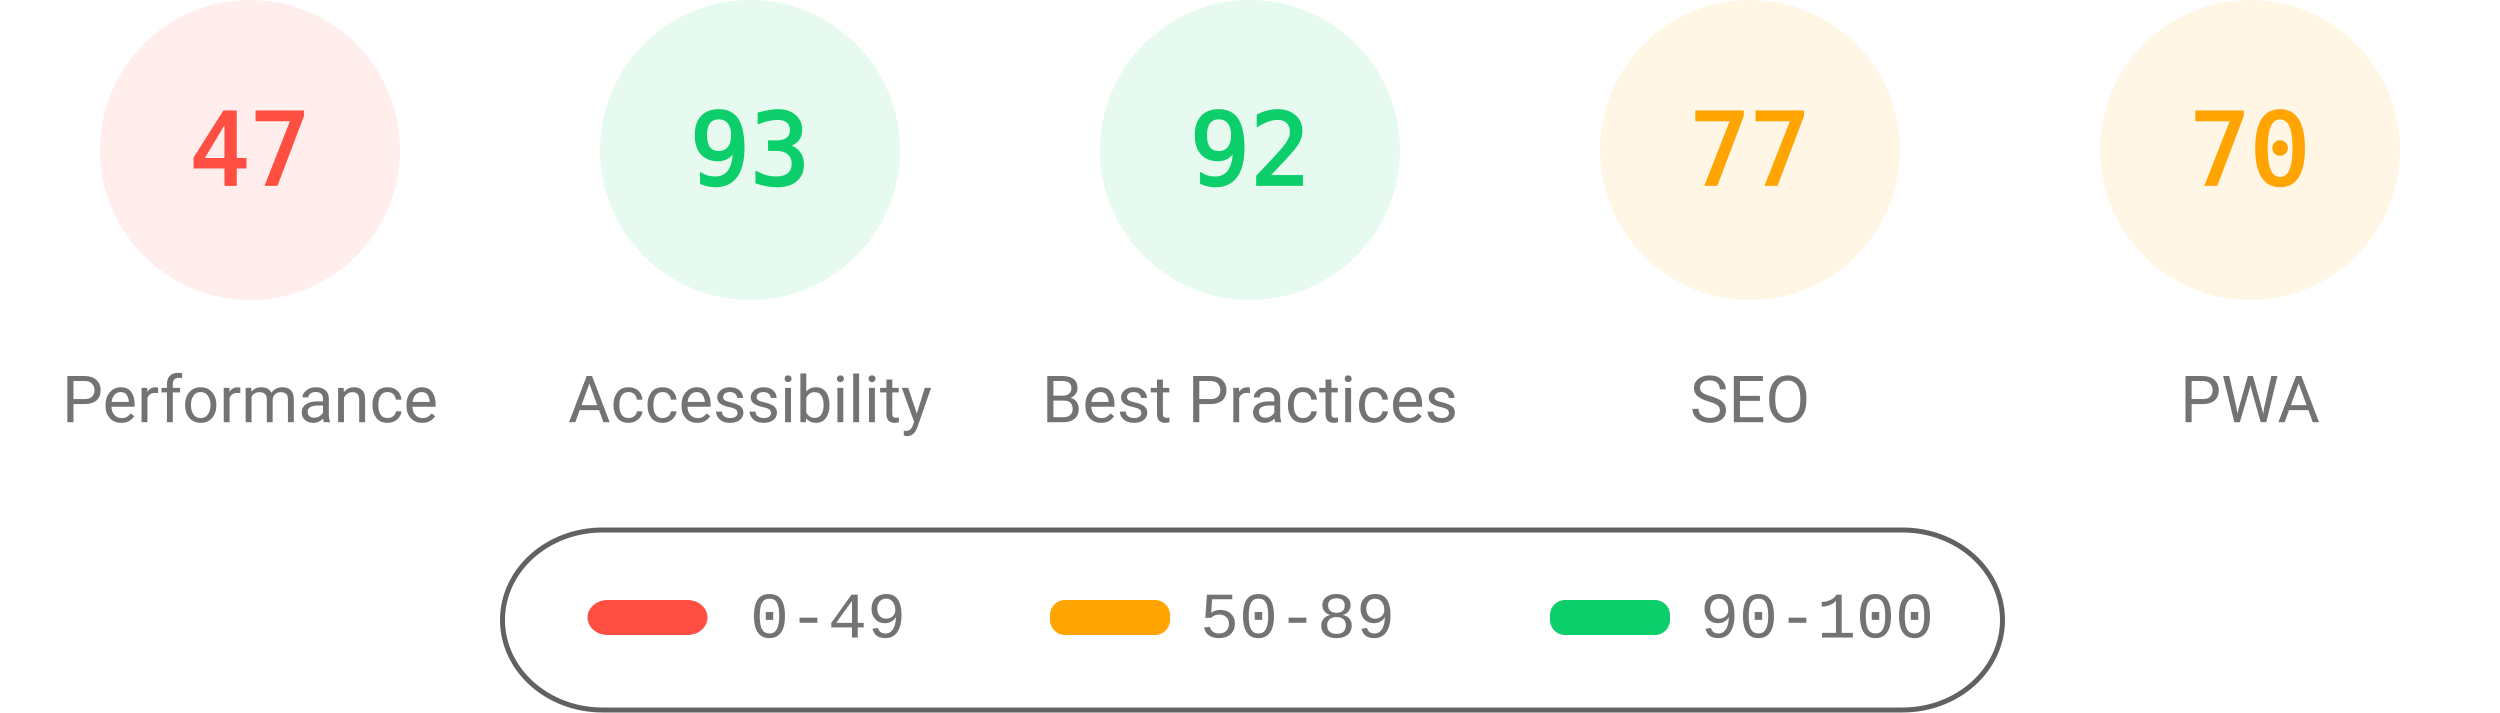
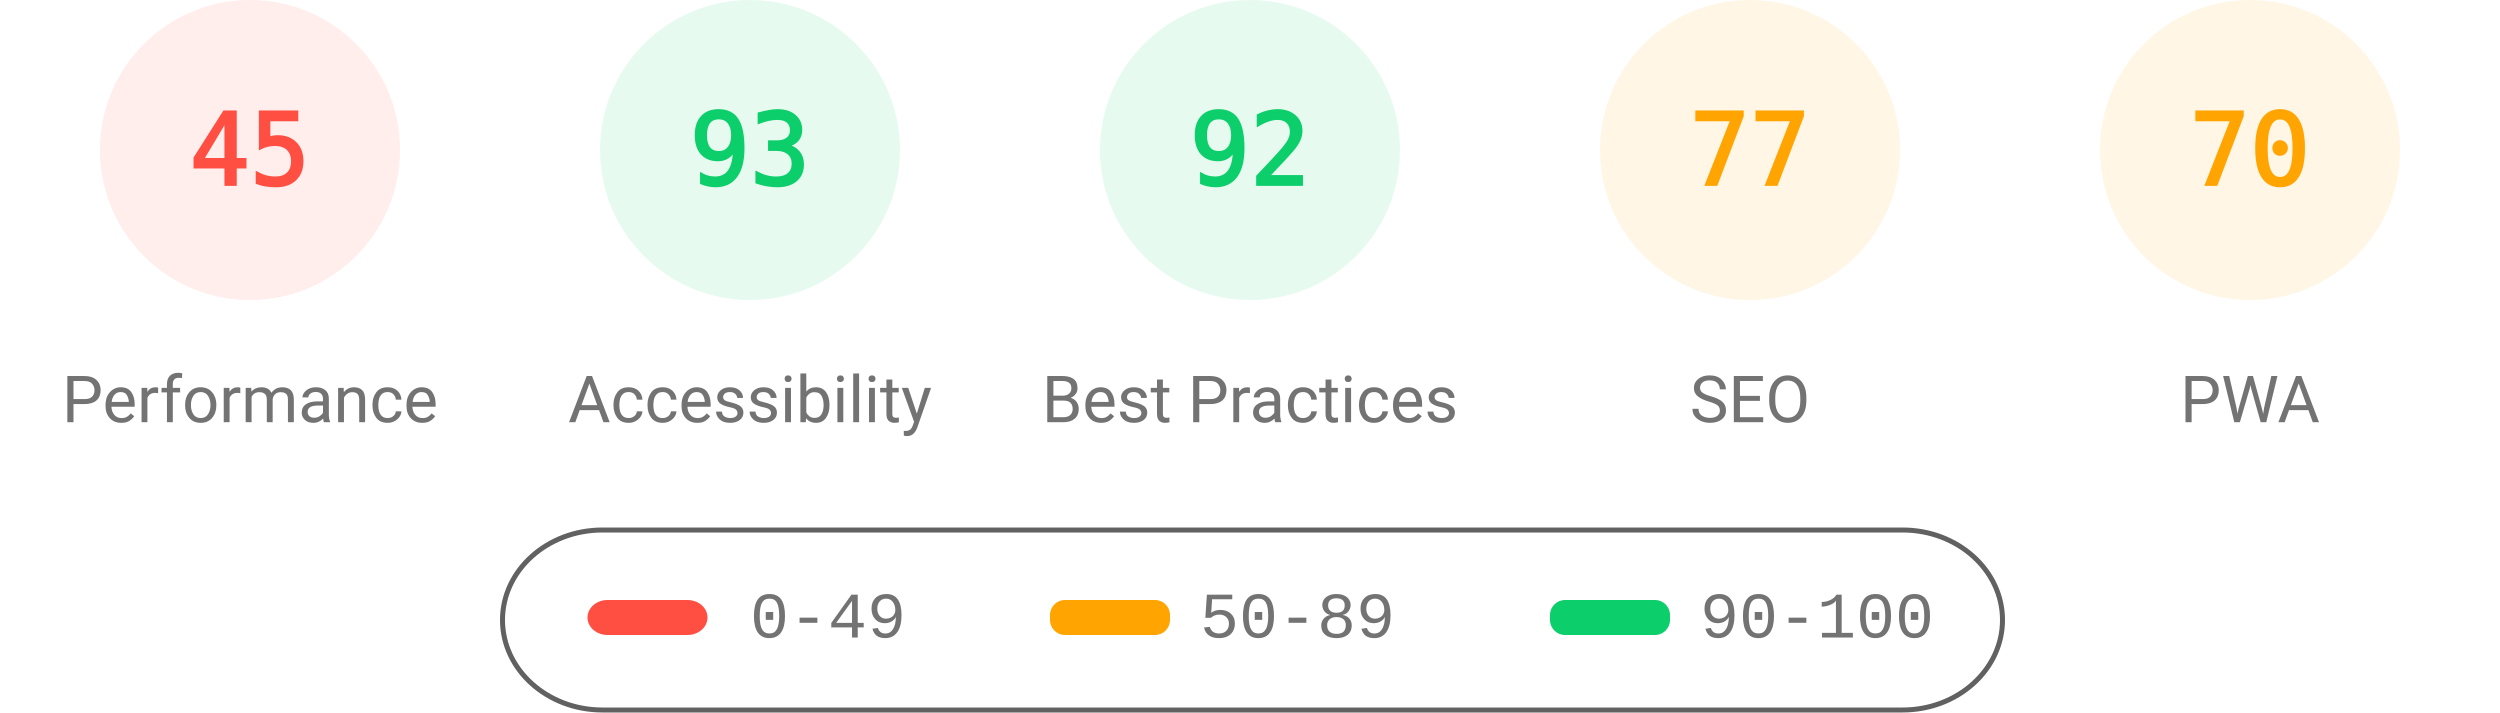
<svg xmlns="http://www.w3.org/2000/svg" fill="none" width="1000" height="285">
  <style>.gauge-base{opacity:.1}.gauge-arc{fill:none;animation-delay:250ms;stroke-linecap:round;transform:rotate(-90deg);transform-origin:100px 60px;animation:load-gauge 1s ease forwards}.guage-text{font-size:40px;font-family:monospace;text-align:center}.guage-red{color:#ff4e42;fill:#ff4e42;stroke:#ff4e42}.guage-orange{color:#ffa400;fill:#ffa400;stroke:#ffa400}.guage-green{color:#0cce6b;fill:#0cce6b;stroke:#0cce6b}.guage-undefined{color:#5c5c5c;fill:#5c5c5c;stroke:#5c5c5c}.guage-title{color:#737373;fill:#737373;stroke:none;font-size:26px;line-height:26px;font-family:Roboto,Halvetica,Arial,sans-serif}@keyframes load-gauge{from{stroke-dasharray:0 352.858}}</style>
  <svg class="guage-div guage-perf guage-red" viewBox="0 0 200 200" width="200" height="200">
    <circle class="gauge-base" r="56" cx="100" cy="60" stroke-width="8" />
-     <circle class="gauge-arc guage-arc-1" r="56" cx="100" cy="60" stroke-width="8" style="stroke-dasharray:165.373,351.858" />
-     <text class="guage-text" x="100" y="60" alignment-baseline="central" dominant-baseline="central" text-anchor="middle">47</text>
+     <circle class="gauge-arc guage-arc-1" r="56" cx="100" cy="60" stroke-width="8" style="stroke-dasharray:158.336,351.858" />
+     <text class="guage-text" x="100" y="60" alignment-baseline="central" dominant-baseline="central" text-anchor="middle">45</text>
    <text class="guage-title" x="100" y="160" alignment-baseline="central" dominant-baseline="central" text-anchor="middle">Performance</text>
  </svg>
  <svg class="guage-div guage-acc guage-green" viewBox="0 0 200 200" width="200" height="200" x="200">
    <circle class="gauge-base" r="56" cx="100" cy="60" stroke-width="8" />
    <circle class="gauge-arc guage-arc-2" r="56" cx="100" cy="60" stroke-width="8" style="stroke-dasharray:327.228,351.858" />
    <text class="guage-text" x="100" y="60" alignment-baseline="central" dominant-baseline="central" text-anchor="middle">93</text>
    <text class="guage-title" x="100" y="160" alignment-baseline="central" dominant-baseline="central" text-anchor="middle">Accessibility</text>
  </svg>
  <svg class="guage-div guage-best guage-green" viewBox="0 0 200 200" width="200" height="200" x="400">
    <circle class="gauge-base" r="56" cx="100" cy="60" stroke-width="8" />
    <circle class="gauge-arc guage-arc-3" r="56" cx="100" cy="60" stroke-width="8" style="stroke-dasharray:323.709,351.858" />
    <text class="guage-text" x="100" y="60" alignment-baseline="central" dominant-baseline="central" text-anchor="middle">92</text>
    <text class="guage-title" x="100" y="160" alignment-baseline="central" dominant-baseline="central" text-anchor="middle">Best Practices</text>
  </svg>
  <svg class="guage-div guage-seo guage-orange" viewBox="0 0 200 200" width="200" height="200" x="600">
    <circle class="gauge-base" r="56" cx="100" cy="60" stroke-width="8" />
    <circle class="gauge-arc guage-arc-4" r="56" cx="100" cy="60" stroke-width="8" style="stroke-dasharray:270.931,351.858" />
    <text class="guage-text" x="100" y="60" alignment-baseline="central" dominant-baseline="central" text-anchor="middle">77</text>
    <text class="guage-title" x="100" y="160" alignment-baseline="central" dominant-baseline="central" text-anchor="middle">SEO</text>
  </svg>
  <svg class="guage-div guage-pwa guage-orange" viewBox="0 0 200 200" width="200" height="200" x="800">
    <circle class="gauge-base" r="56" cx="100" cy="60" stroke-width="8" />
    <circle class="gauge-arc guage-arc-4" r="56" cx="100" cy="60" stroke-width="8" style="stroke-dasharray:246.301,351.858" />
    <text class="guage-text" x="100" y="60" alignment-baseline="central" dominant-baseline="central" text-anchor="middle">70</text>
    <text class="guage-title" x="100" y="160" alignment-baseline="central" dominant-baseline="central" text-anchor="middle">PWA</text>
  </svg>
  <svg width="604" height="76" x="200" y="210">
    <path fill="none" id="canvas_background" d="M-1-1h604v80H-1z" />
    <rect fill-opacity="0" stroke="#616161" stroke-width="2" rx="40" id="svg_2" height="72" width="600" y="2" x="1" fill="#000" />
    <rect stroke="#000" rx="8" id="svg_3" height="14" width="48" y="30" x="35" stroke-opacity="null" stroke-width="0" fill="#ff4e42" />
    <rect stroke="#000" rx="6" id="svg_4" height="14" width="48" y="30" x="220" stroke-opacity="null" stroke-width="0" fill="#ffa400" />
    <rect stroke="#000" rx="6" id="svg_5" height="14" width="48" y="30" x="420" stroke-opacity="null" stroke-width="0" fill="#0cce6b" />
    <text xml:space="preserve" text-anchor="start" font-family="'Courier New', Courier, monospace" font-size="26" id="svg_6" y="45" x="100" stroke-opacity="null" stroke-width="0" stroke="#000" fill="#737373">0-49</text>
    <text xml:space="preserve" text-anchor="start" font-family="'Courier New', Courier, monospace" font-size="26" id="svg_7" y="45" x="280" stroke-opacity="null" stroke-width="0" stroke="#000" fill="#737373">50-89</text>
    <text xml:space="preserve" text-anchor="start" font-family="'Courier New', Courier, monospace" font-size="26" id="svg_8" y="45" x="480" stroke-opacity="null" stroke-width="0" stroke="#000" fill="#737373">90-100</text>
  </svg>
</svg>
